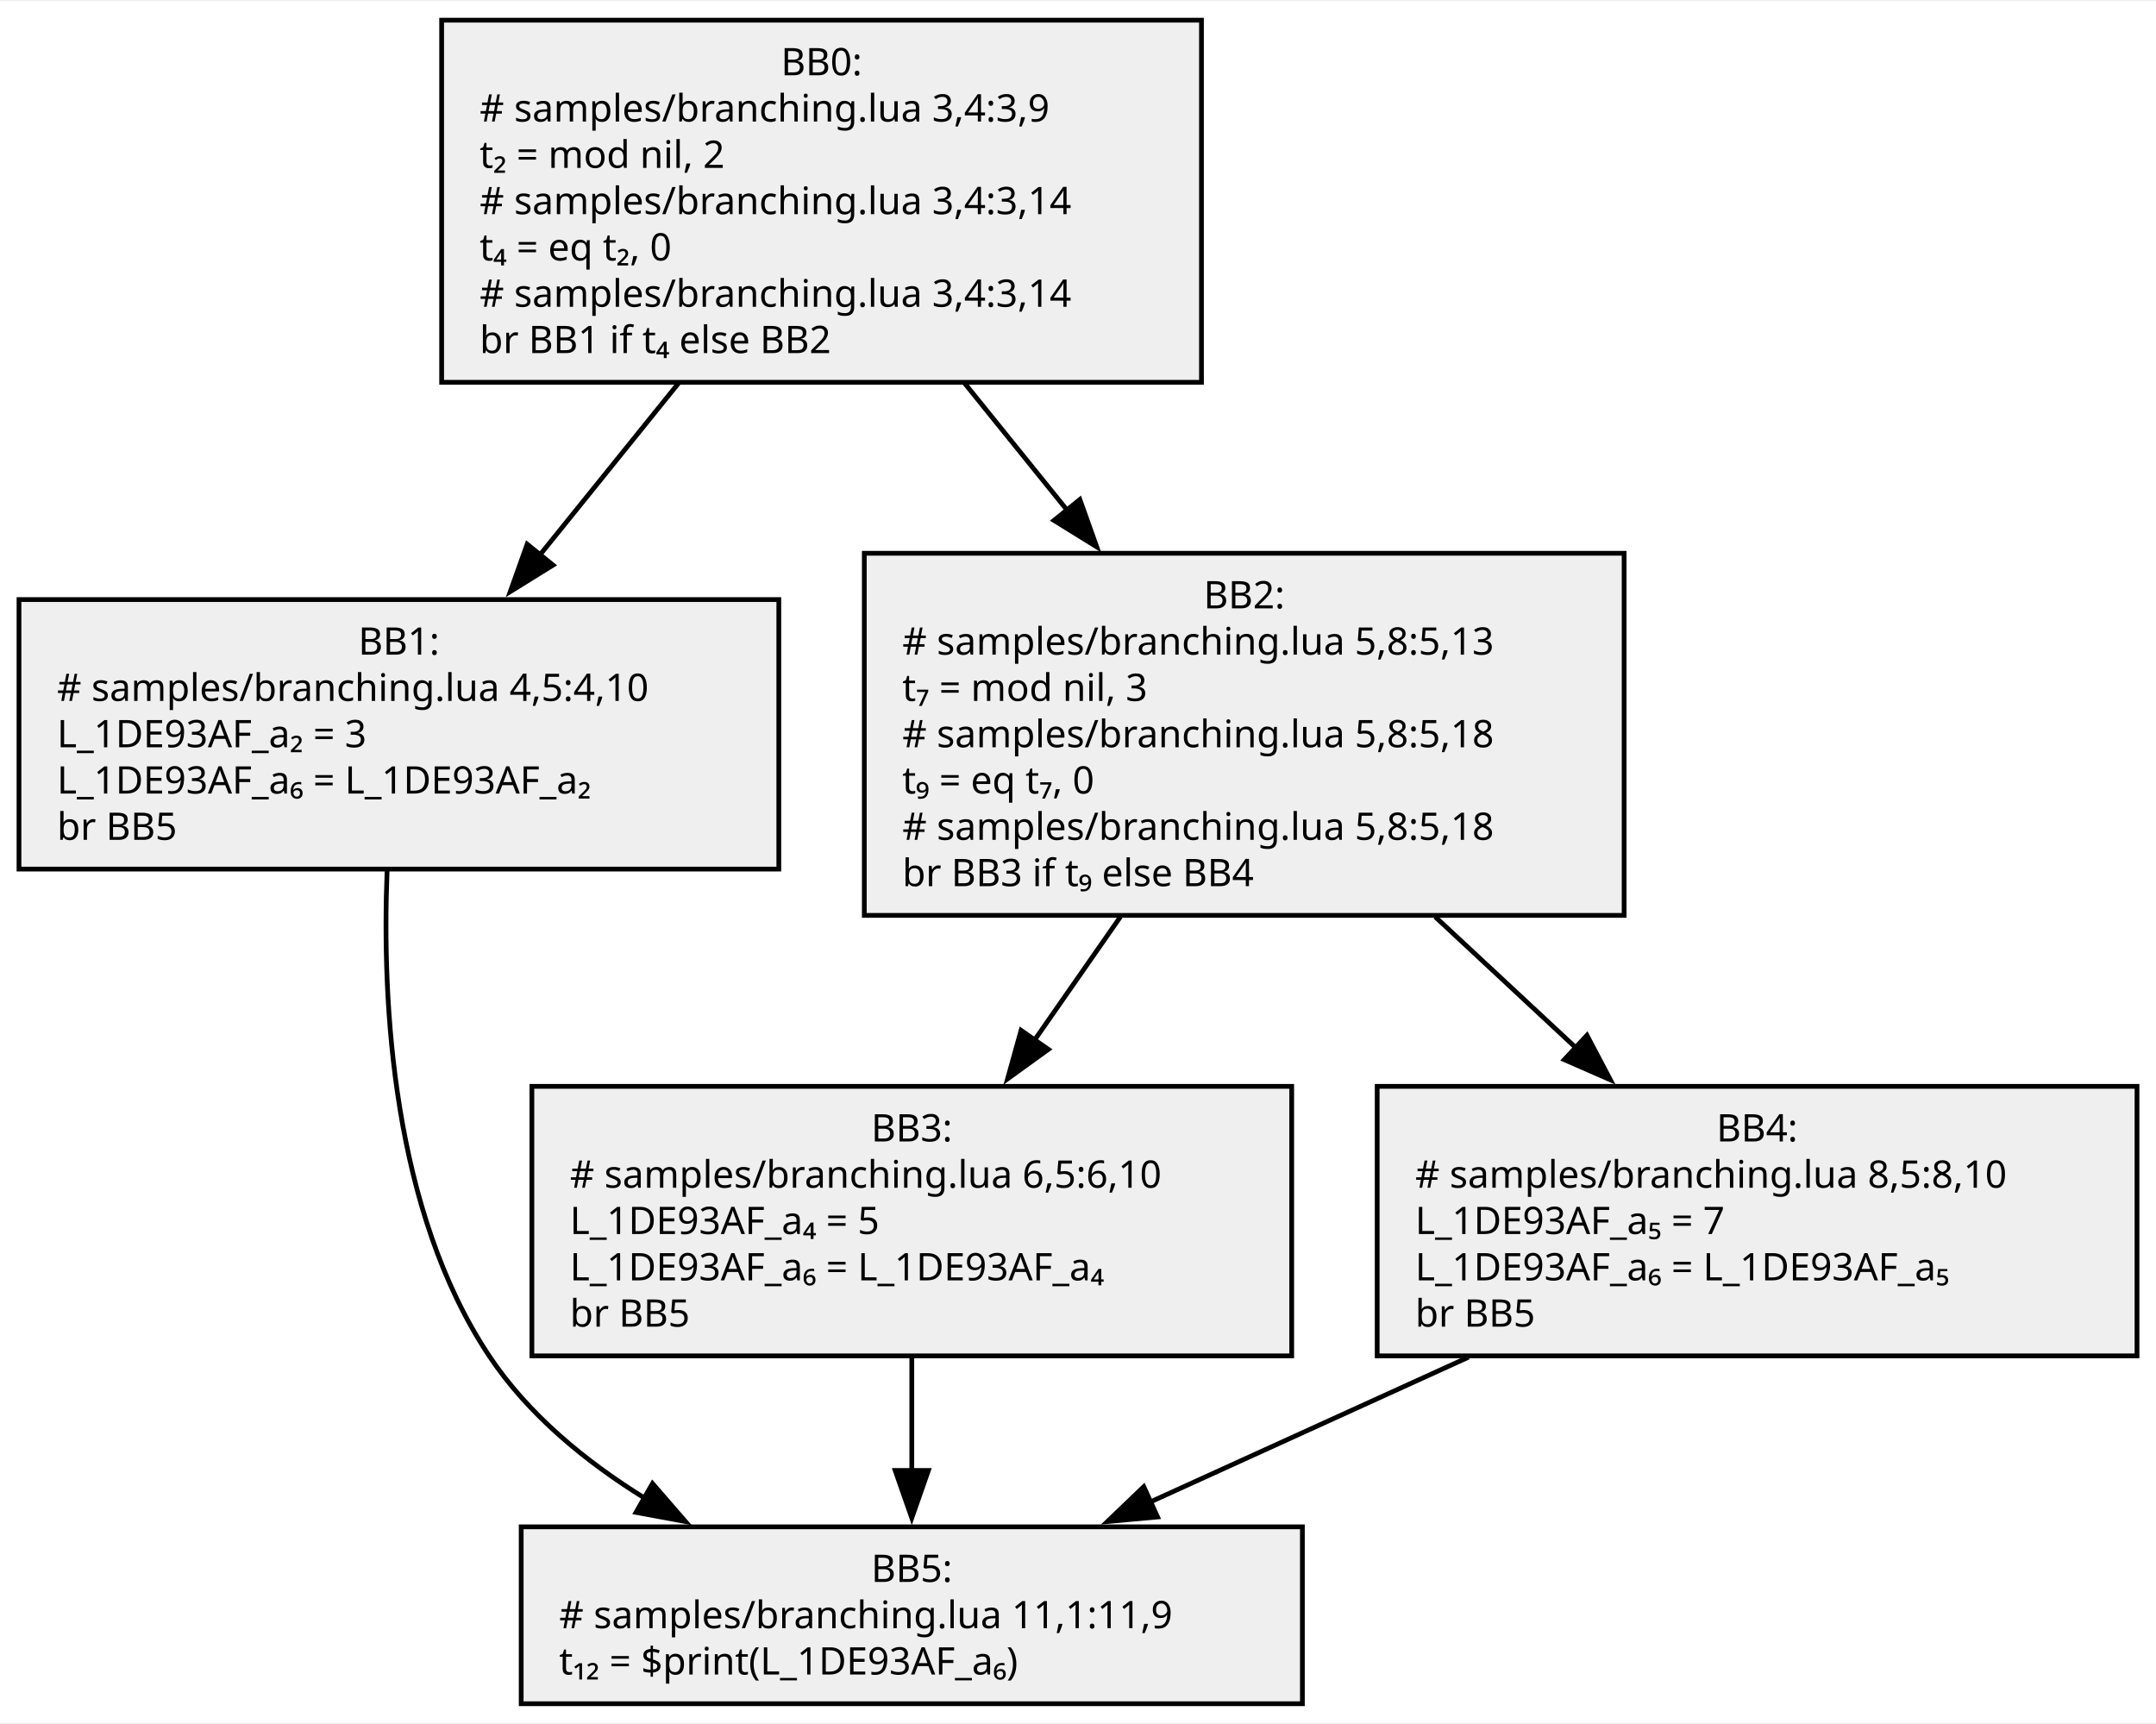
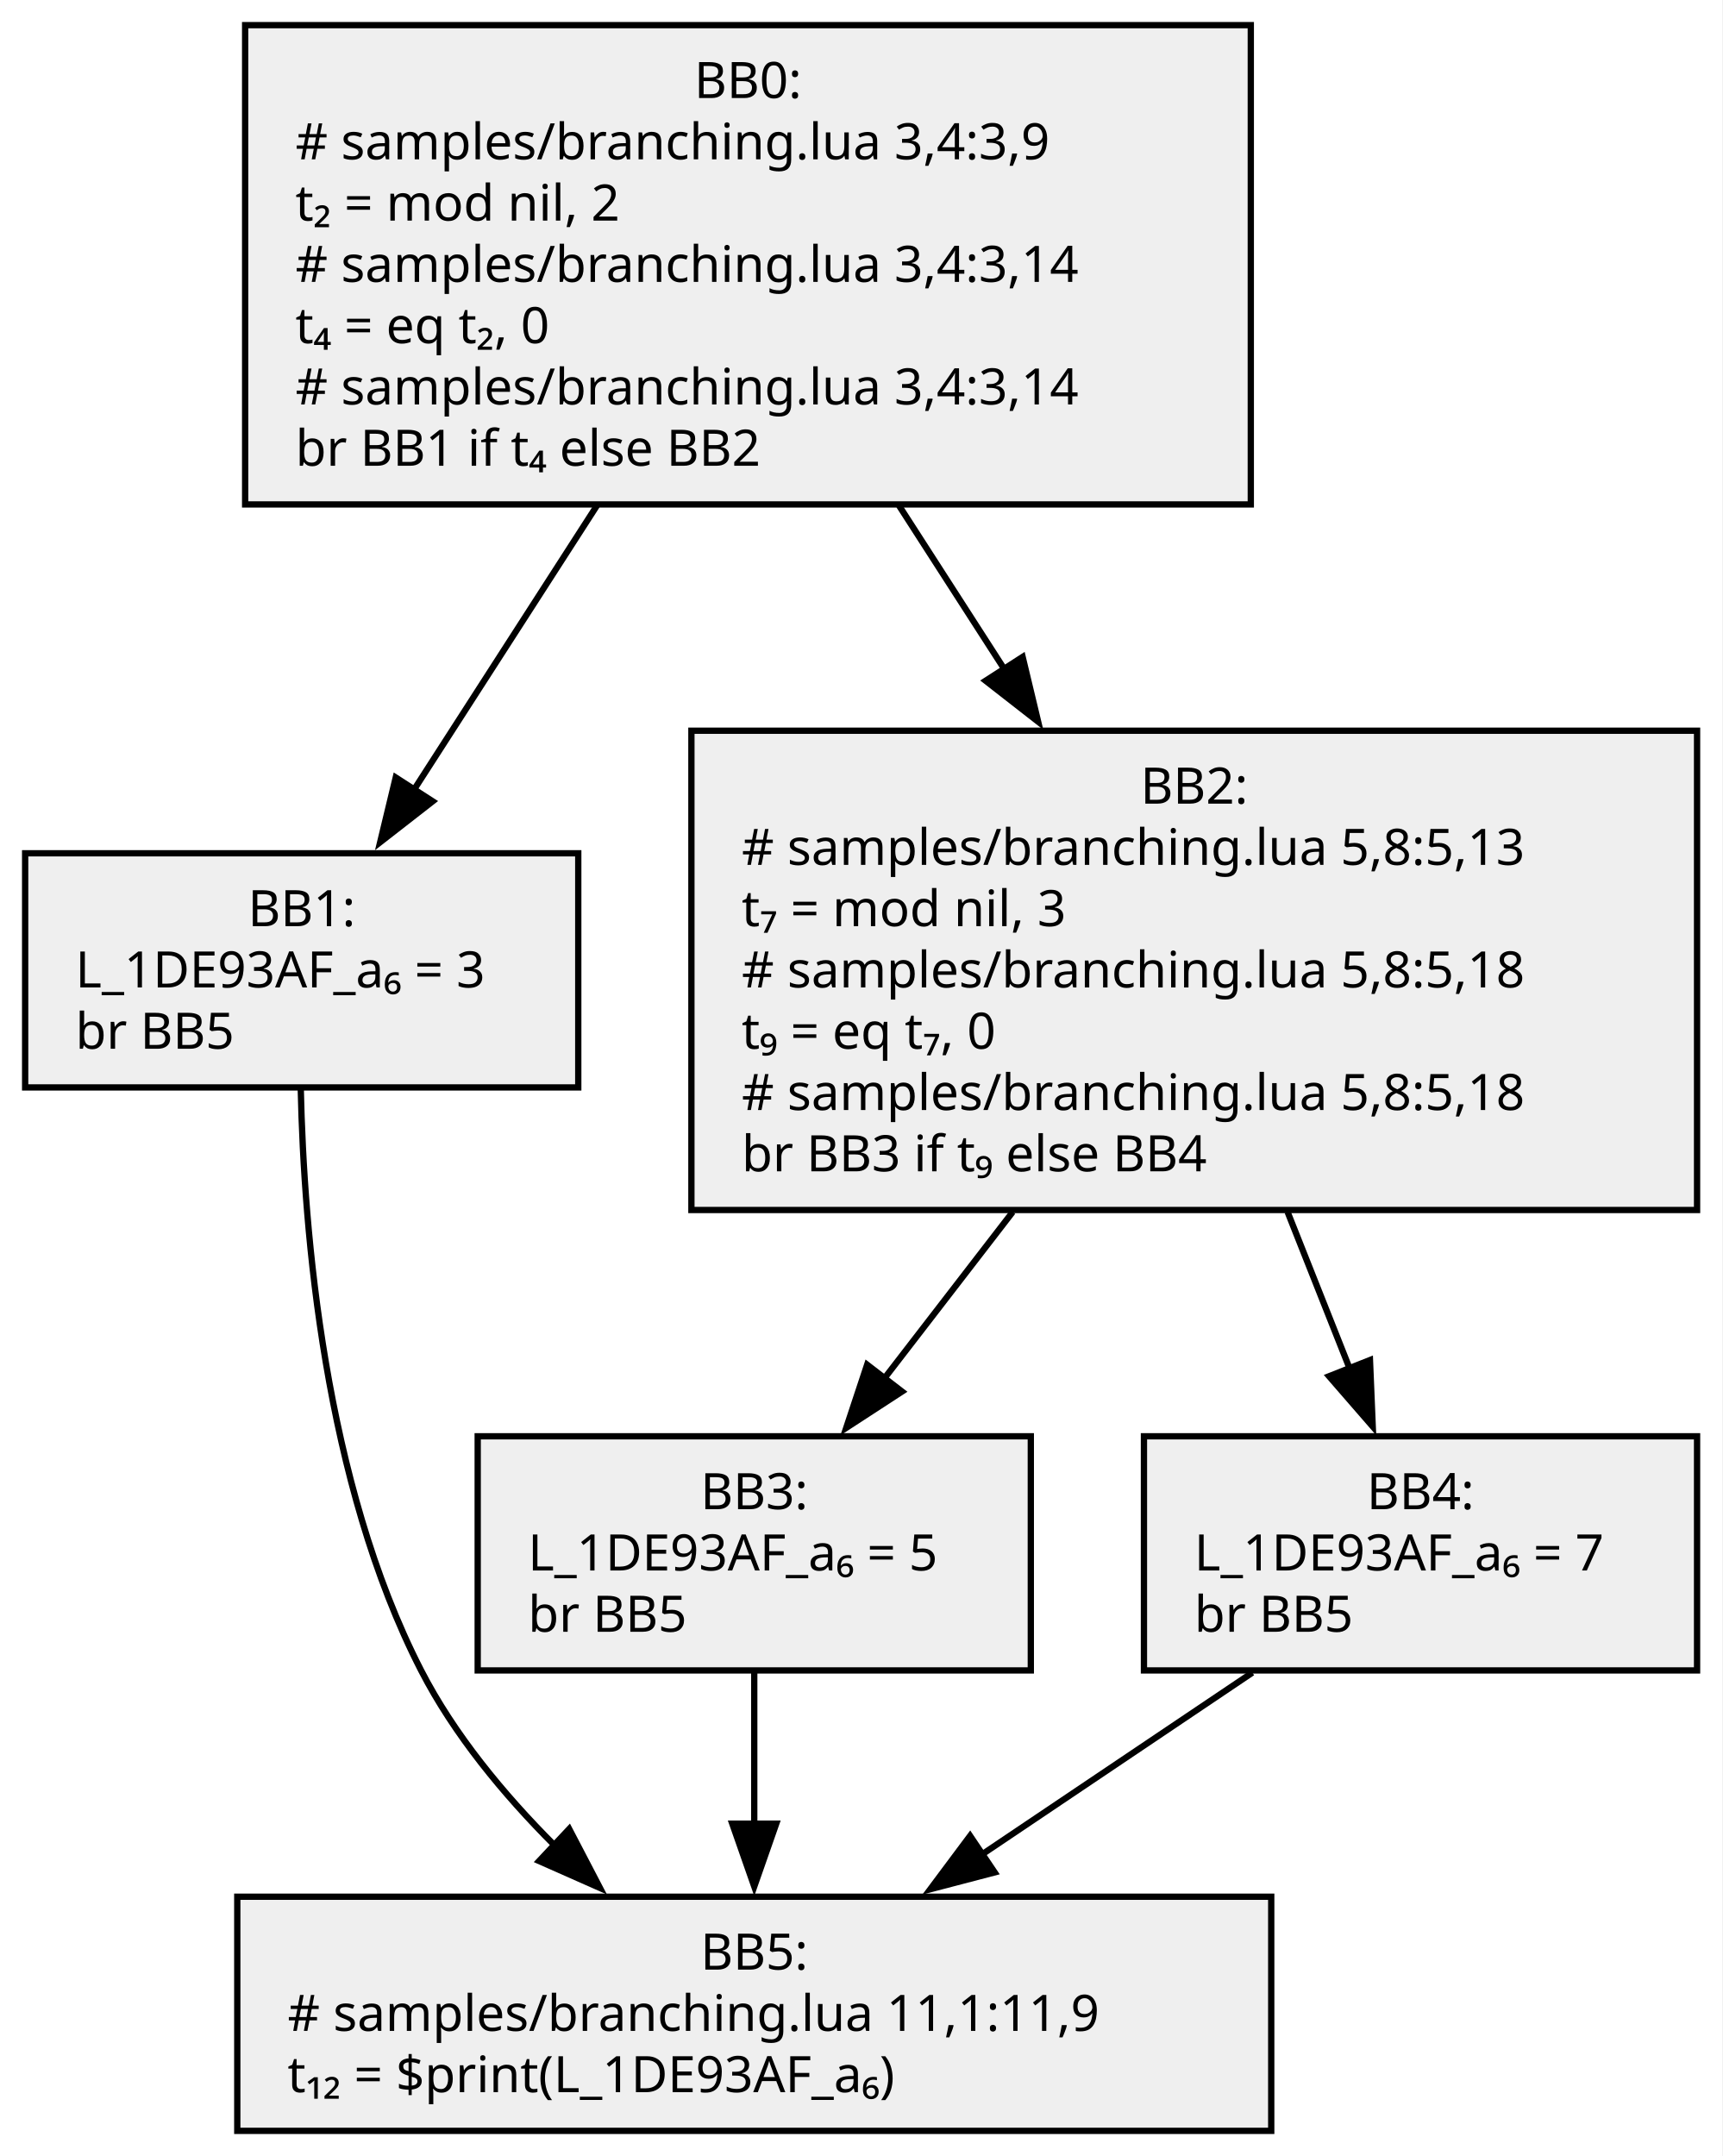
- <svg xmlns="http://www.w3.org/2000/svg" width="454pt" height="363pt" viewBox="0.00 0.00 454.00 362.50">
-   <g id="graph0" class="graph" transform="scale(1 1) rotate(0) translate(4 358.5)">
-     <polygon fill="white" stroke="none" points="-4,4 -4,-358.5 450,-358.5 450,4 -4,4" />
+ <svg xmlns="http://www.w3.org/2000/svg" width="274pt" height="343pt" viewBox="0.00 0.00 274.00 343.00">
+   <g id="graph0" class="graph" transform="scale(1 1) rotate(0) translate(4 339)">
+     <polygon fill="white" stroke="none" points="-4,4 -4,-339 270,-339 270,4 -4,4" />
    <g id="node1" class="node">
-       <polygon fill="#efefef" stroke="black" points="249,-354.5 89,-354.5 89,-278.25 249,-278.25 249,-354.5" />
-       <text text-anchor="middle" x="169" y="-342.9" font-family="Cascadia Code" font-size="8.00">BB0:</text>
-       <text text-anchor="start" x="97" y="-333.15" font-family="Cascadia Code" font-size="8.00"># samples/branching.lua 3,4:3,9</text>
-       <text text-anchor="start" x="97" y="-323.4" font-family="Cascadia Code" font-size="8.00">t₂ = mod nil, 2</text>
-       <text text-anchor="start" x="97" y="-313.65" font-family="Cascadia Code" font-size="8.00"># samples/branching.lua 3,4:3,14</text>
-       <text text-anchor="start" x="97" y="-303.9" font-family="Cascadia Code" font-size="8.00">t₄ = eq t₂, 0</text>
-       <text text-anchor="start" x="97" y="-294.15" font-family="Cascadia Code" font-size="8.00"># samples/branching.lua 3,4:3,14</text>
-       <text text-anchor="start" x="97" y="-284.4" font-family="Cascadia Code" font-size="8.00">br BB1 if t₄ else BB2</text>
+       <polygon fill="#efefef" stroke="black" points="195,-335 35,-335 35,-258.75 195,-258.75 195,-335" />
+       <text text-anchor="middle" x="115" y="-323.4" font-family="Cascadia Code" font-size="8.00">BB0:</text>
+       <text text-anchor="start" x="43" y="-313.65" font-family="Cascadia Code" font-size="8.00"># samples/branching.lua 3,4:3,9</text>
+       <text text-anchor="start" x="43" y="-303.9" font-family="Cascadia Code" font-size="8.00">t₂ = mod nil, 2</text>
+       <text text-anchor="start" x="43" y="-294.15" font-family="Cascadia Code" font-size="8.00"># samples/branching.lua 3,4:3,14</text>
+       <text text-anchor="start" x="43" y="-284.4" font-family="Cascadia Code" font-size="8.00">t₄ = eq t₂, 0</text>
+       <text text-anchor="start" x="43" y="-274.65" font-family="Cascadia Code" font-size="8.00"># samples/branching.lua 3,4:3,14</text>
+       <text text-anchor="start" x="43" y="-264.9" font-family="Cascadia Code" font-size="8.00">br BB1 if t₄ else BB2</text>
    </g>
    <g id="node2" class="node">
-       <polygon fill="#efefef" stroke="black" points="160,-232.5 0,-232.5 0,-175.75 160,-175.75 160,-232.5" />
-       <text text-anchor="middle" x="80" y="-220.9" font-family="Cascadia Code" font-size="8.00">BB1:</text>
-       <text text-anchor="start" x="8" y="-211.15" font-family="Cascadia Code" font-size="8.00"># samples/branching.lua 4,5:4,10</text>
-       <text text-anchor="start" x="8" y="-201.4" font-family="Cascadia Code" font-size="8.00">L_1DE93AF_a₂ = 3</text>
-       <text text-anchor="start" x="8" y="-191.65" font-family="Cascadia Code" font-size="8.00">L_1DE93AF_a₆ = L_1DE93AF_a₂</text>
-       <text text-anchor="start" x="8" y="-181.9" font-family="Cascadia Code" font-size="8.00">br BB5</text>
+       <polygon fill="#efefef" stroke="black" points="88,-203.25 0,-203.25 0,-166 88,-166 88,-203.25" />
+       <text text-anchor="middle" x="44" y="-191.65" font-family="Cascadia Code" font-size="8.00">BB1:</text>
+       <text text-anchor="start" x="8" y="-181.9" font-family="Cascadia Code" font-size="8.00">L_1DE93AF_a₆ = 3</text>
+       <text text-anchor="start" x="8" y="-172.15" font-family="Cascadia Code" font-size="8.00">br BB5</text>
    </g>
    <g id="edge1" class="edge">
-       <path fill="none" stroke="black" d="M138.87,-278.05C129.38,-266.3 118.93,-253.34 109.49,-241.65" />
-       <polygon fill="black" stroke="black" points="112.46,-239.76 103.45,-234.18 107.01,-244.16 112.46,-239.76" />
+       <path fill="none" stroke="black" d="M90.96,-258.55C81.38,-243.67 70.55,-226.85 61.71,-213.12" />
+       <polygon fill="black" stroke="black" points="64.84,-211.52 56.48,-205.01 58.96,-215.31 64.84,-211.52" />
    </g>
    <g id="node3" class="node">
-       <polygon fill="#efefef" stroke="black" points="338,-242.25 178,-242.25 178,-166 338,-166 338,-242.25" />
-       <text text-anchor="middle" x="258" y="-230.65" font-family="Cascadia Code" font-size="8.00">BB2:</text>
-       <text text-anchor="start" x="186" y="-220.9" font-family="Cascadia Code" font-size="8.00"># samples/branching.lua 5,8:5,13</text>
-       <text text-anchor="start" x="186" y="-211.15" font-family="Cascadia Code" font-size="8.00">t₇ = mod nil, 3</text>
-       <text text-anchor="start" x="186" y="-201.4" font-family="Cascadia Code" font-size="8.00"># samples/branching.lua 5,8:5,18</text>
-       <text text-anchor="start" x="186" y="-191.65" font-family="Cascadia Code" font-size="8.00">t₉ = eq t₇, 0</text>
-       <text text-anchor="start" x="186" y="-181.9" font-family="Cascadia Code" font-size="8.00"># samples/branching.lua 5,8:5,18</text>
-       <text text-anchor="start" x="186" y="-172.15" font-family="Cascadia Code" font-size="8.00">br BB3 if t₉ else BB4</text>
+       <polygon fill="#efefef" stroke="black" points="266,-222.75 106,-222.75 106,-146.5 266,-146.5 266,-222.75" />
+       <text text-anchor="middle" x="186" y="-211.15" font-family="Cascadia Code" font-size="8.00">BB2:</text>
+       <text text-anchor="start" x="114" y="-201.4" font-family="Cascadia Code" font-size="8.00"># samples/branching.lua 5,8:5,13</text>
+       <text text-anchor="start" x="114" y="-191.65" font-family="Cascadia Code" font-size="8.00">t₇ = mod nil, 3</text>
+       <text text-anchor="start" x="114" y="-181.9" font-family="Cascadia Code" font-size="8.00"># samples/branching.lua 5,8:5,18</text>
+       <text text-anchor="start" x="114" y="-172.15" font-family="Cascadia Code" font-size="8.00">t₉ = eq t₇, 0</text>
+       <text text-anchor="start" x="114" y="-162.4" font-family="Cascadia Code" font-size="8.00"># samples/branching.lua 5,8:5,18</text>
+       <text text-anchor="start" x="114" y="-152.65" font-family="Cascadia Code" font-size="8.00">br BB3 if t₉ else BB4</text>
    </g>
    <g id="edge2" class="edge">
-       <path fill="none" stroke="black" d="M199.13,-278.05C206.09,-269.43 213.57,-260.16 220.8,-251.21" />
-       <polygon fill="black" stroke="black" points="223.39,-253.57 226.95,-243.59 217.94,-249.17 223.39,-253.57" />
+       <path fill="none" stroke="black" d="M139.04,-258.55C144.42,-250.2 150.19,-241.24 155.78,-232.55" />
+       <polygon fill="black" stroke="black" points="158.7,-234.49 161.17,-224.18 152.81,-230.7 158.7,-234.49" />
    </g>
    <g id="node6" class="node">
-       <polygon fill="#efefef" stroke="black" points="270.25,-37.25 105.75,-37.25 105.75,0 270.25,0 270.25,-37.25" />
-       <text text-anchor="middle" x="188" y="-25.65" font-family="Cascadia Code" font-size="8.00">BB5:</text>
-       <text text-anchor="start" x="113.75" y="-15.9" font-family="Cascadia Code" font-size="8.00"># samples/branching.lua 11,1:11,9</text>
-       <text text-anchor="start" x="113.75" y="-6.15" font-family="Cascadia Code" font-size="8.00">t₁₂ = $print(L_1DE93AF_a₆)</text>
+       <polygon fill="#efefef" stroke="black" points="198.25,-37.25 33.75,-37.25 33.75,0 198.25,0 198.25,-37.25" />
+       <text text-anchor="middle" x="116" y="-25.65" font-family="Cascadia Code" font-size="8.00">BB5:</text>
+       <text text-anchor="start" x="41.75" y="-15.9" font-family="Cascadia Code" font-size="8.00"># samples/branching.lua 11,1:11,9</text>
+       <text text-anchor="start" x="41.75" y="-6.15" font-family="Cascadia Code" font-size="8.00">t₁₂ = $print(L_1DE93AF_a₆)</text>
    </g>
    <g id="edge5" class="edge">
-       <path fill="none" stroke="black" d="M77.51,-175.36C76.41,-147.29 78.68,-103.8 99,-73.25 107.2,-60.92 119.29,-50.99 131.93,-43.18" />
-       <polygon fill="black" stroke="black" points="133.4,-46.37 140.34,-38.37 129.92,-40.29 133.4,-46.37" />
+       <path fill="none" stroke="black" d="M43.85,-165.77C44.35,-143.05 47.62,-103.16 63,-73.25 68.24,-63.06 76.1,-53.56 84.17,-45.48" />
+       <polygon fill="black" stroke="black" points="86.56,-48.03 91.46,-38.64 81.77,-42.93 86.56,-48.03" />
    </g>
    <g id="node4" class="node">
-       <polygon fill="#efefef" stroke="black" points="268,-130 108,-130 108,-73.25 268,-73.25 268,-130" />
-       <text text-anchor="middle" x="188" y="-118.4" font-family="Cascadia Code" font-size="8.00">BB3:</text>
-       <text text-anchor="start" x="116" y="-108.65" font-family="Cascadia Code" font-size="8.00"># samples/branching.lua 6,5:6,10</text>
-       <text text-anchor="start" x="116" y="-98.9" font-family="Cascadia Code" font-size="8.00">L_1DE93AF_a₄ = 5</text>
-       <text text-anchor="start" x="116" y="-89.15" font-family="Cascadia Code" font-size="8.00">L_1DE93AF_a₆ = L_1DE93AF_a₄</text>
-       <text text-anchor="start" x="116" y="-79.4" font-family="Cascadia Code" font-size="8.00">br BB5</text>
+       <polygon fill="#efefef" stroke="black" points="160,-110.5 72,-110.5 72,-73.25 160,-73.25 160,-110.5" />
+       <text text-anchor="middle" x="116" y="-98.9" font-family="Cascadia Code" font-size="8.00">BB3:</text>
+       <text text-anchor="start" x="80" y="-89.15" font-family="Cascadia Code" font-size="8.00">L_1DE93AF_a₆ = 5</text>
+       <text text-anchor="start" x="80" y="-79.4" font-family="Cascadia Code" font-size="8.00">br BB5</text>
    </g>
    <g id="edge3" class="edge">
-       <path fill="none" stroke="black" d="M231.93,-165.7C226,-157.19 219.71,-148.15 213.79,-139.65" />
-       <polygon fill="black" stroke="black" points="216.76,-137.79 208.17,-131.58 211.01,-141.79 216.76,-137.79" />
+       <path fill="none" stroke="black" d="M157.12,-146.19C150.23,-137.25 143.01,-127.89 136.57,-119.54" />
+       <polygon fill="black" stroke="black" points="139.51,-117.62 130.63,-111.84 133.96,-121.89 139.51,-117.62" />
    </g>
    <g id="node5" class="node">
-       <polygon fill="#efefef" stroke="black" points="446,-130 286,-130 286,-73.25 446,-73.25 446,-130" />
-       <text text-anchor="middle" x="366" y="-118.4" font-family="Cascadia Code" font-size="8.00">BB4:</text>
-       <text text-anchor="start" x="294" y="-108.65" font-family="Cascadia Code" font-size="8.00"># samples/branching.lua 8,5:8,10</text>
-       <text text-anchor="start" x="294" y="-98.9" font-family="Cascadia Code" font-size="8.00">L_1DE93AF_a₅ = 7</text>
-       <text text-anchor="start" x="294" y="-89.15" font-family="Cascadia Code" font-size="8.00">L_1DE93AF_a₆ = L_1DE93AF_a₅</text>
-       <text text-anchor="start" x="294" y="-79.4" font-family="Cascadia Code" font-size="8.00">br BB5</text>
+       <polygon fill="#efefef" stroke="black" points="266,-110.5 178,-110.5 178,-73.25 266,-73.25 266,-110.5" />
+       <text text-anchor="middle" x="222" y="-98.9" font-family="Cascadia Code" font-size="8.00">BB4:</text>
+       <text text-anchor="start" x="186" y="-89.15" font-family="Cascadia Code" font-size="8.00">L_1DE93AF_a₆ = 7</text>
+       <text text-anchor="start" x="186" y="-79.4" font-family="Cascadia Code" font-size="8.00">br BB5</text>
    </g>
    <g id="edge4" class="edge">
-       <path fill="none" stroke="black" d="M298.22,-165.7C307.96,-156.64 318.34,-146.98 327.97,-138.01" />
-       <polygon fill="black" stroke="black" points="330.17,-140.75 335.11,-131.37 325.4,-135.62 330.17,-140.75" />
+       <path fill="none" stroke="black" d="M200.85,-146.19C204.17,-137.83 207.63,-129.09 210.77,-121.17" />
+       <polygon fill="black" stroke="black" points="213.96,-122.63 214.4,-112.05 207.45,-120.05 213.96,-122.63" />
    </g>
    <g id="edge6" class="edge">
-       <path fill="none" stroke="black" d="M188,-73.2C188,-65.4 188,-56.87 188,-48.96" />
-       <polygon fill="black" stroke="black" points="191.5,-49.12 188,-39.12 184.5,-49.12 191.5,-49.12" />
+       <path fill="none" stroke="black" d="M116,-72.9C116,-65.58 116,-56.94 116,-48.77" />
+       <polygon fill="black" stroke="black" points="119.5,-48.87 116,-38.87 112.5,-48.87 119.5,-48.87" />
    </g>
    <g id="edge7" class="edge">
-       <path fill="none" stroke="black" d="M305.24,-72.98C283.36,-63.02 258.93,-51.9 238.06,-42.41" />
-       <polygon fill="black" stroke="black" points="239.75,-39.33 229.2,-38.37 236.85,-45.7 239.75,-39.33" />
+       <path fill="none" stroke="black" d="M195.25,-72.9C182.2,-64.12 166.3,-53.43 152.18,-43.94" />
+       <polygon fill="black" stroke="black" points="154.25,-41.12 144,-38.44 150.34,-46.93 154.25,-41.12" />
    </g>
  </g>
</svg>
